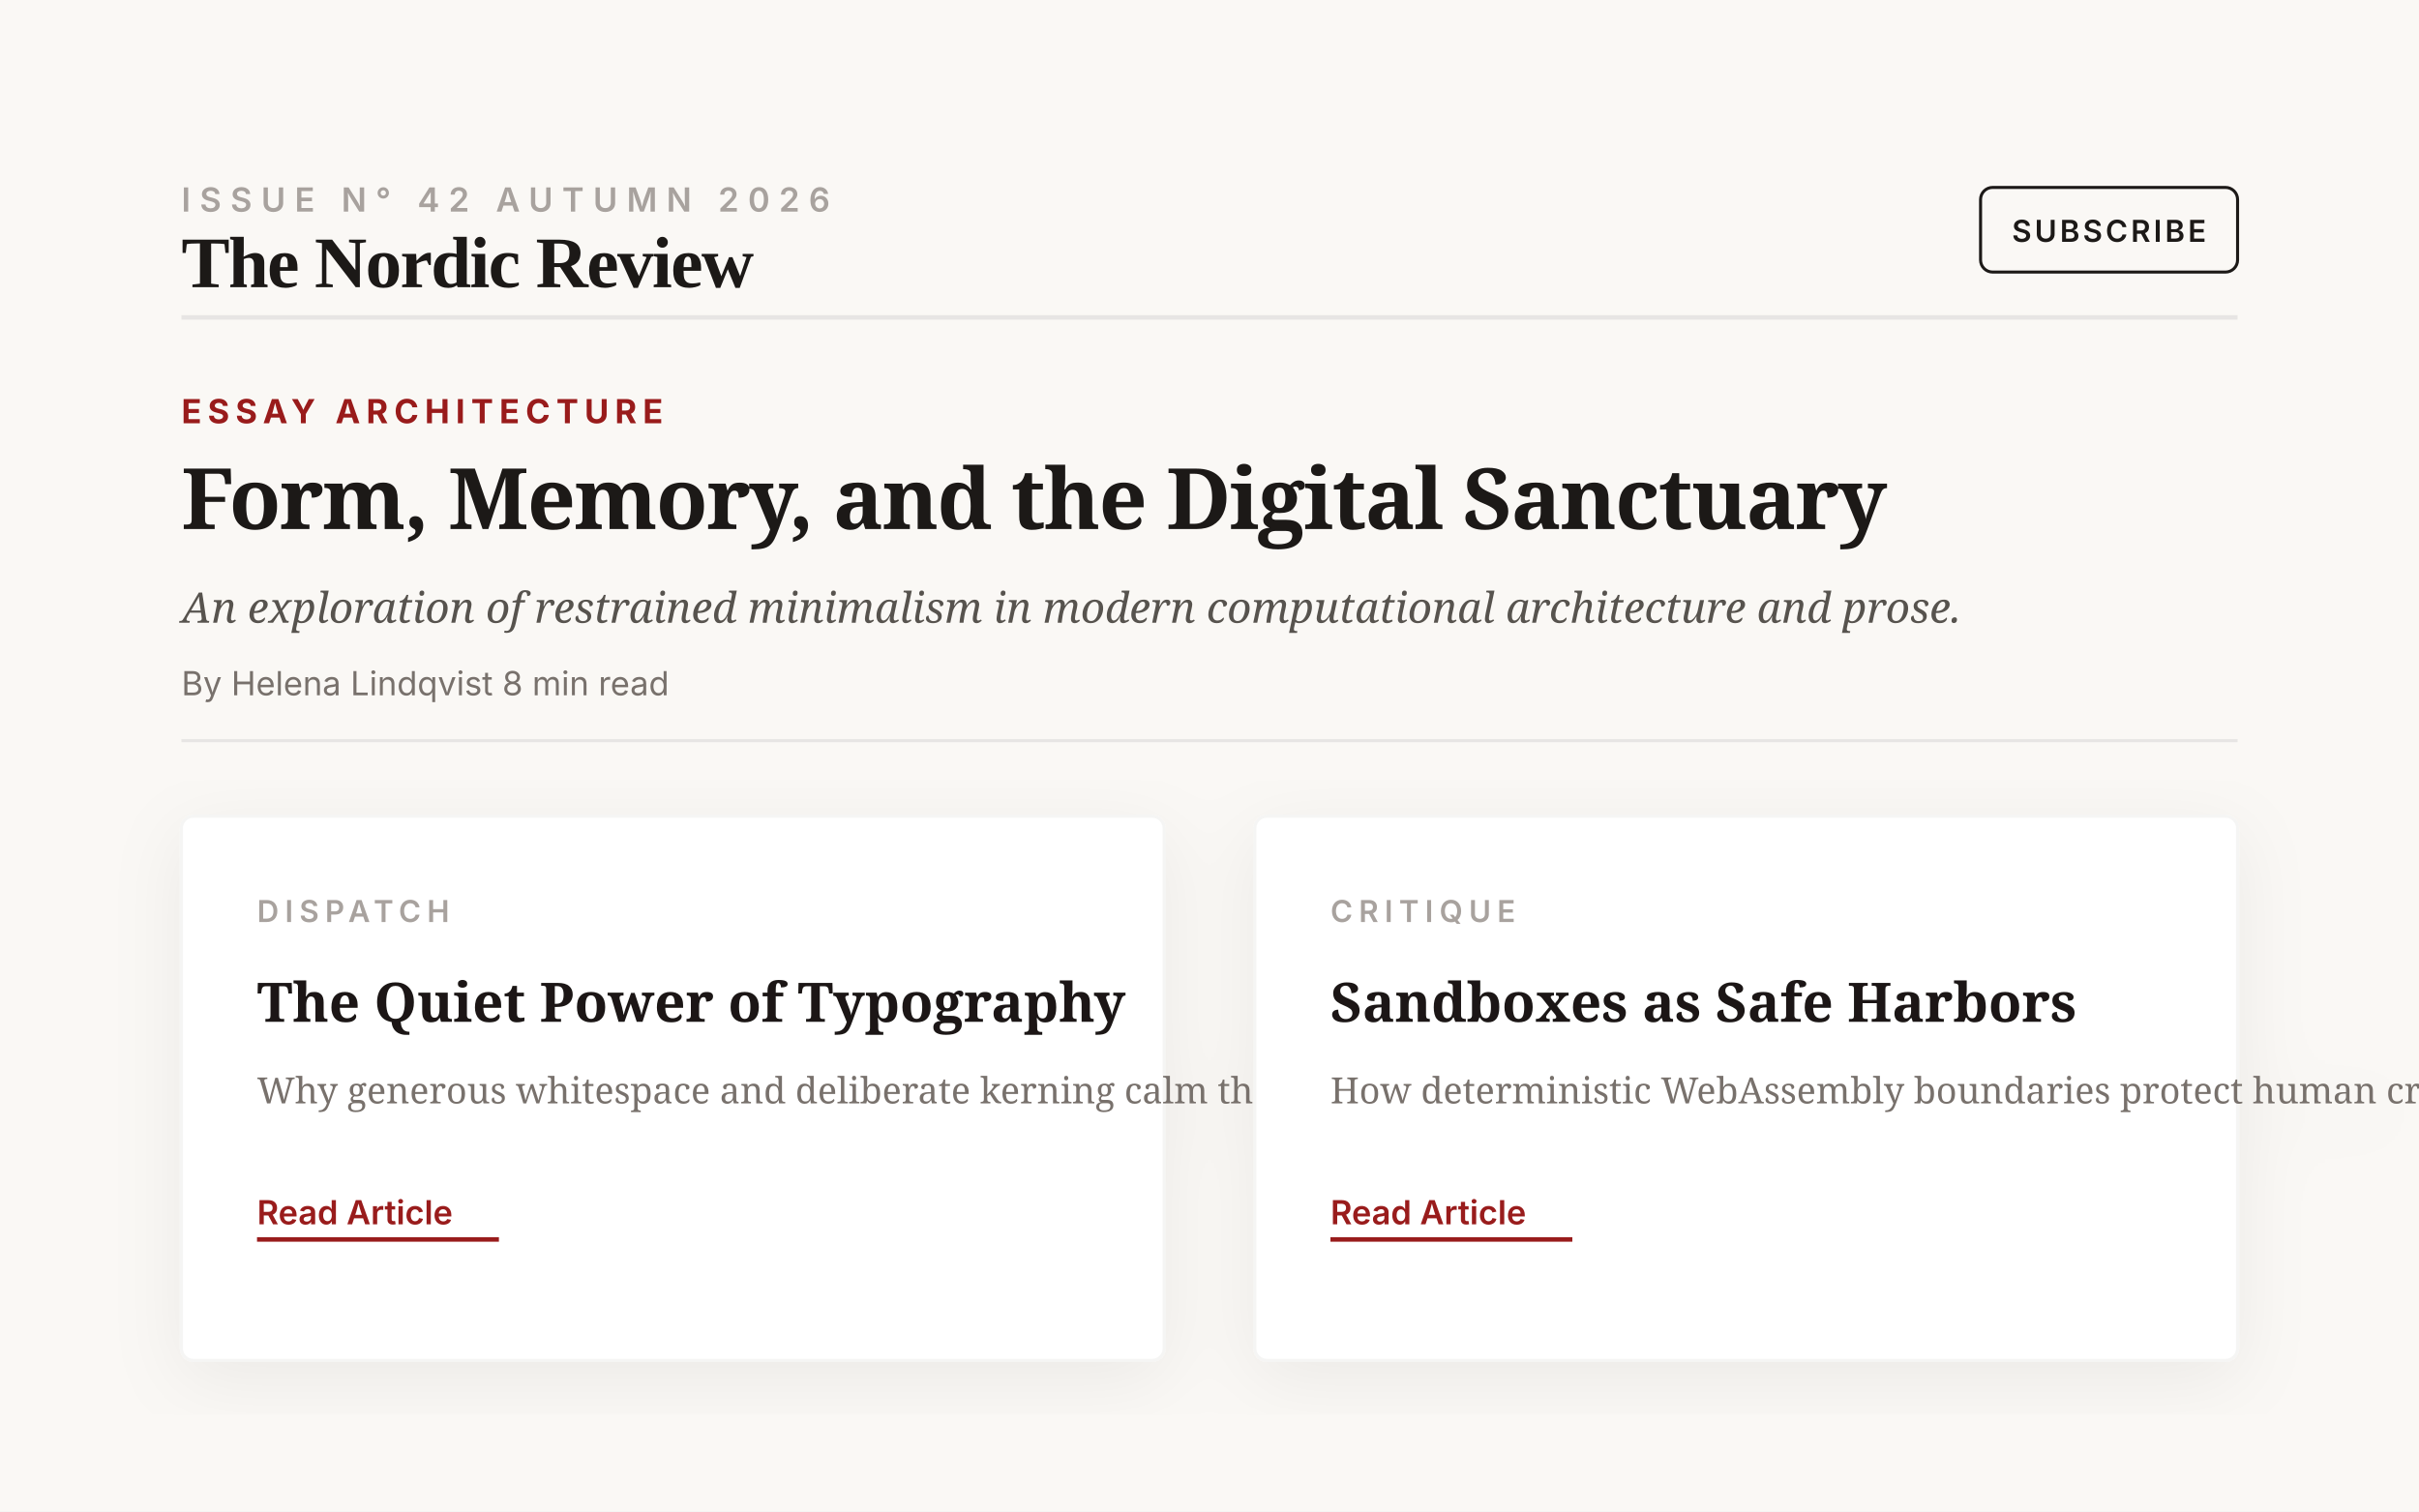
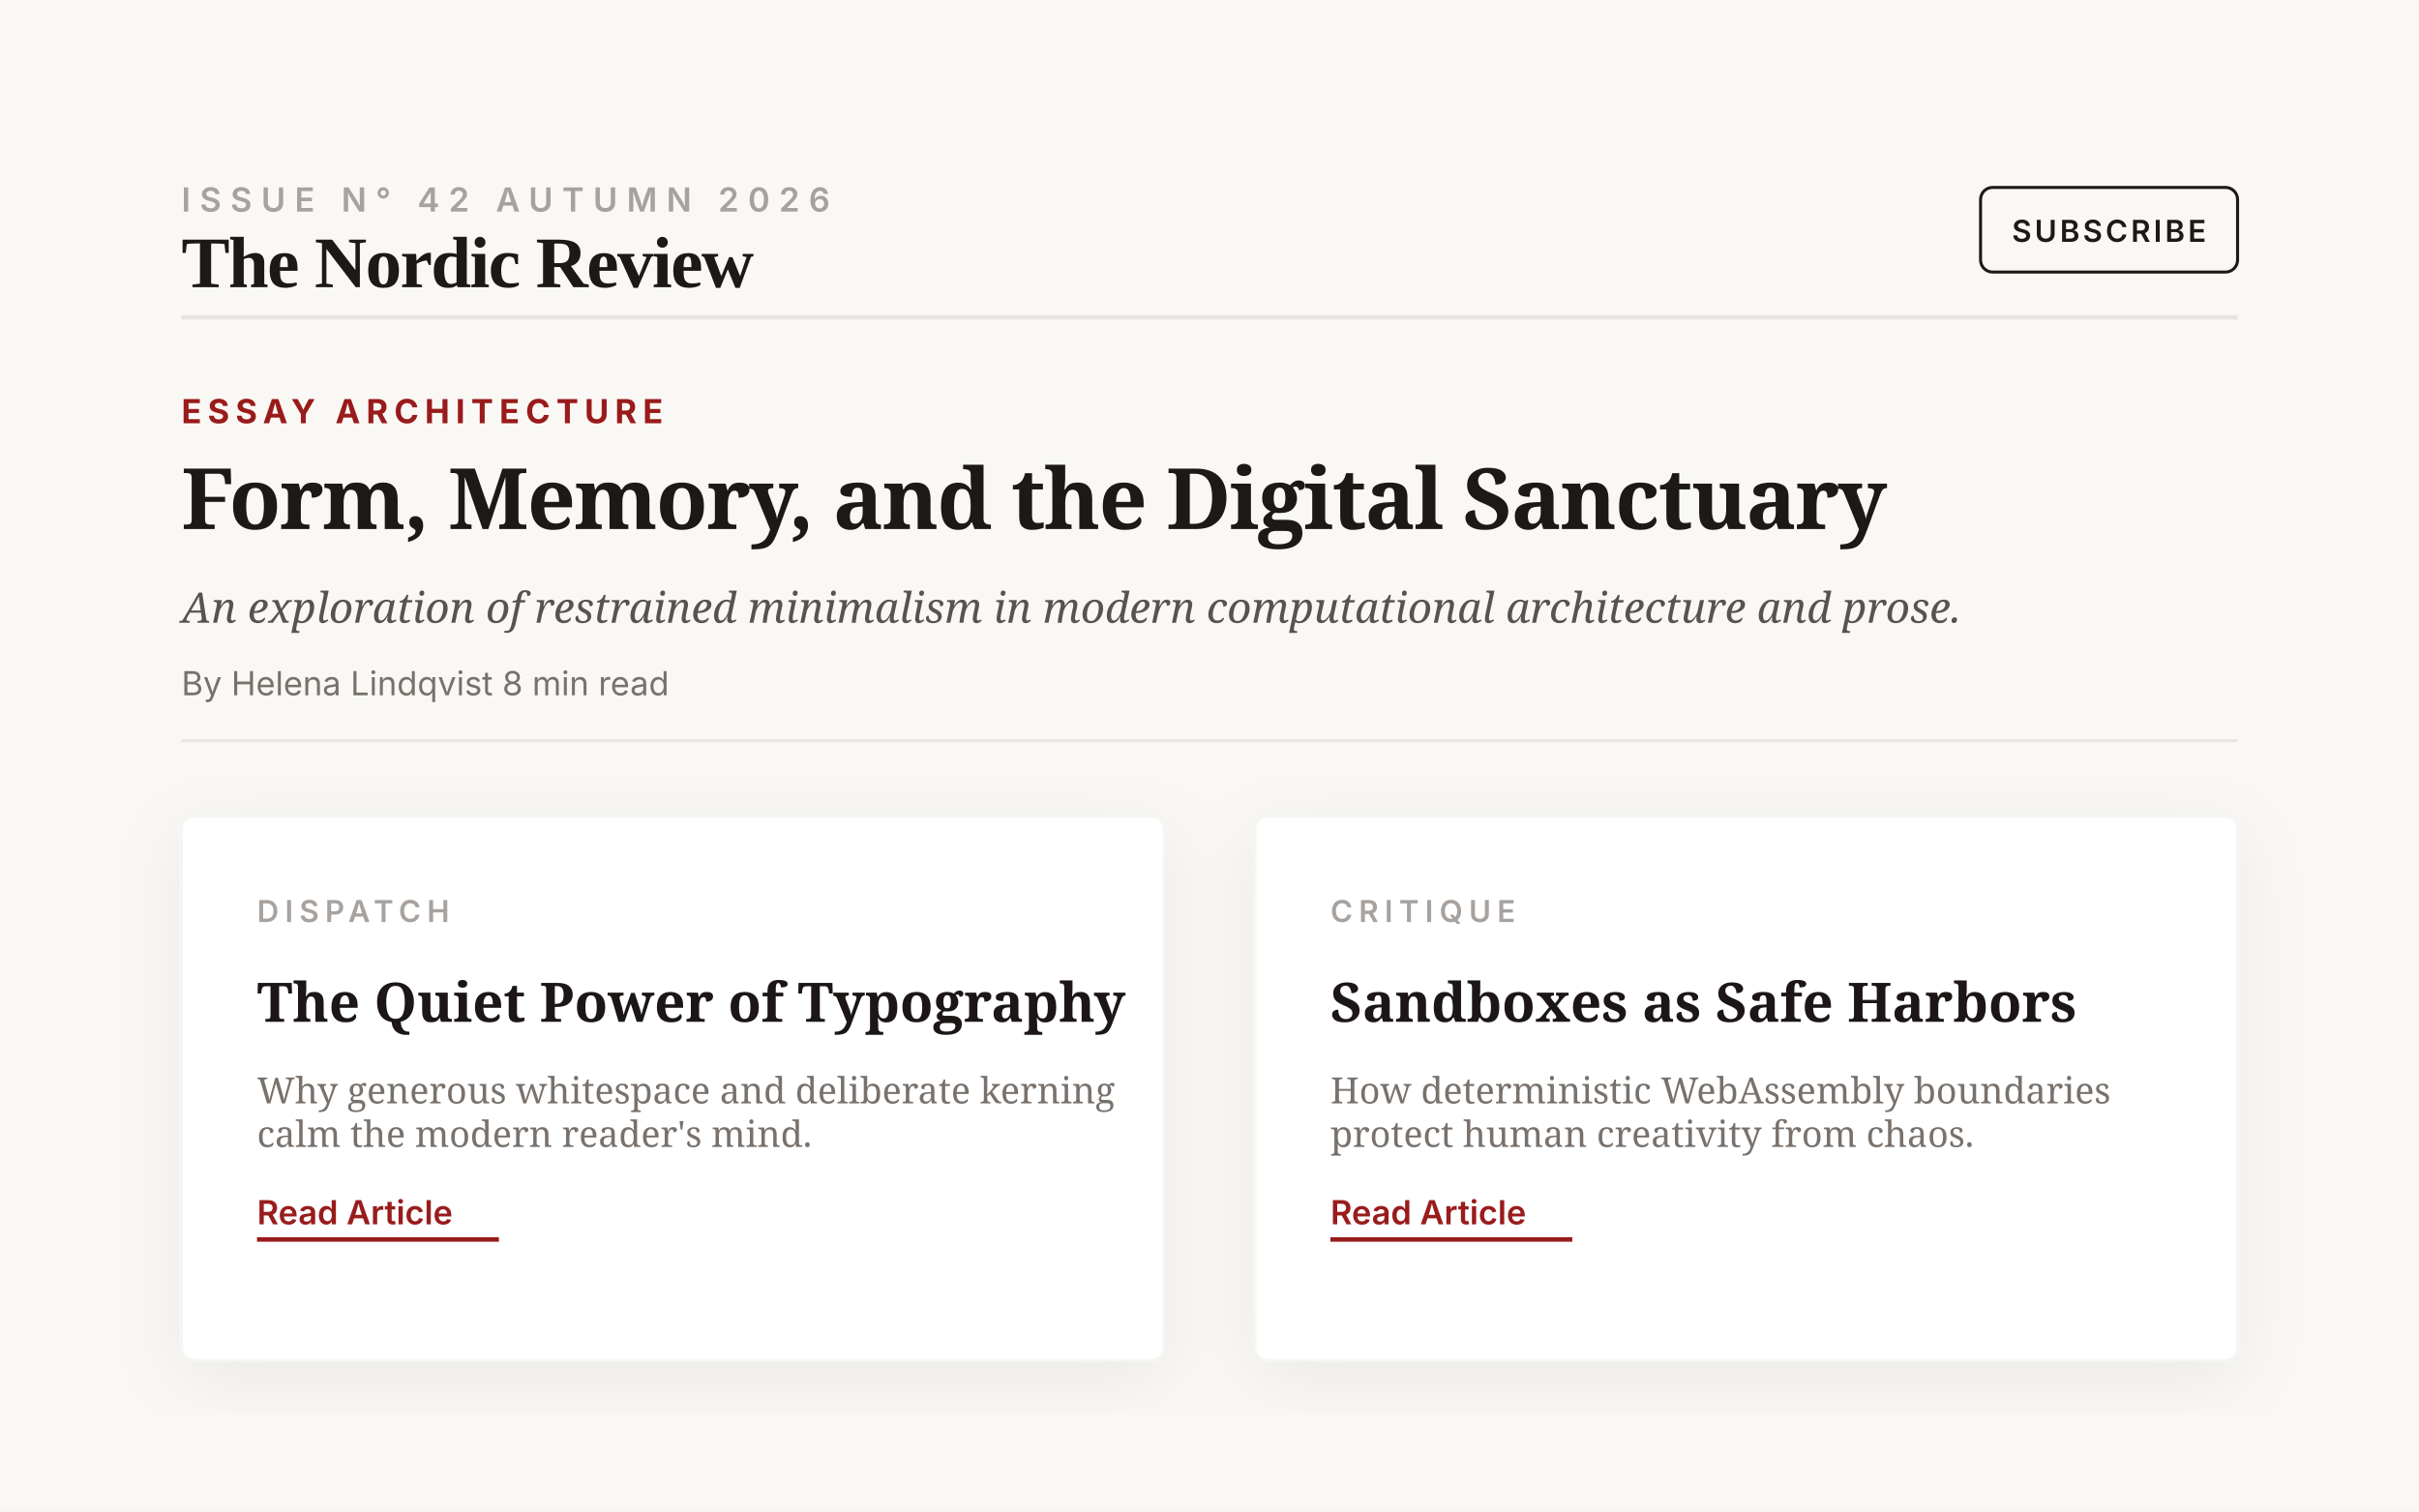
<svg xmlns="http://www.w3.org/2000/svg" viewBox="0 0 800 500" width="100%" height="100%">
  <defs>
    <filter id="soft-shadow" x="-10%" y="-10%" width="120%" height="120%">
      <feDropShadow dx="0" dy="6" stdDeviation="12" flood-color="#000000" flood-opacity="0.06" />
    </filter>
  </defs>
  <rect width="800" height="500" fill="#faf8f5" />
  <line x1="60" y1="105" x2="740" y2="105" stroke="#e7e5e4" stroke-width="1.5" />
  <line x1="60" y1="245" x2="740" y2="245" stroke="#e7e5e4" stroke-width="1" />
  <text x="60" y="70" fill="#a8a29e" font-family="-apple-system, sans-serif" font-weight="600" font-size="11" letter-spacing="3">ISSUE N° 42 AUTUMN 2026</text>
  <text x="60" y="95" fill="#1c1917" font-family="'Georgia', 'Times New Roman', serif" font-weight="700" font-size="24" letter-spacing="-0.5">The Nordic Review</text>
  <rect x="655" y="62" width="85" height="28" rx="4" fill="none" stroke="#1c1917" stroke-width="1" />
  <text x="697.5" y="80" fill="#1c1917" font-family="-apple-system, sans-serif" font-weight="600" font-size="10" letter-spacing="1" text-anchor="middle">SUBSCRIBE</text>
  <g>
    <text x="60" y="140" fill="#991b1b" font-family="-apple-system, sans-serif" font-weight="700" font-size="11" letter-spacing="2">ESSAY ARCHITECTURE</text>
    <text x="60" y="175" fill="#1c1917" font-family="'Georgia', serif" font-weight="700" font-size="28" letter-spacing="-0.5">Form, Memory, and the Digital Sanctuary</text>
    <text x="60" y="206" fill="#57534e" font-family="'Georgia', serif" font-size="14" font-style="italic">An exploration of restrained minimalism in modern computational architecture and prose.</text>
    <text x="60" y="230" fill="#78716c" font-family="-apple-system, sans-serif" font-size="11">By Helena Lindqvist 8 min read</text>
  </g>
  <g filter="url(#soft-shadow)">
    <rect x="60" y="270" width="325" height="180" rx="4" fill="#ffffff" stroke="#f5f5f4" stroke-width="1" />
    <text x="85" y="305" fill="#a8a29e" font-family="-apple-system, sans-serif" font-weight="600" font-size="10" letter-spacing="2">DISPATCH</text>
    <text x="85" y="338" fill="#1c1917" font-family="'Georgia', serif" font-weight="700" font-size="18">The Quiet Power of Typography</text>
-     <text x="85" y="365" fill="#78716c" font-family="'Georgia', serif" font-size="12">Why generous whitespace and deliberate kerning calm the modern reader's mind.</text>
+     <text x="85" y="365" fill="#78716c" font-family="'Georgia', serif" font-size="12">
+       <tspan x="85" dy="0">Why generous whitespace and deliberate kerning</tspan>
+       <tspan x="85" dy="1.2em">calm the modern reader's mind.</tspan>
+     </text>
    <line x1="85" y1="410" x2="165" y2="410" stroke="#991b1b" stroke-width="1.5" />
    <text x="85" y="405" fill="#991b1b" font-family="-apple-system, sans-serif" font-weight="600" font-size="11">Read Article</text>
    <rect x="415" y="270" width="325" height="180" rx="4" fill="#ffffff" stroke="#f5f5f4" stroke-width="1" />
    <text x="440" y="305" fill="#a8a29e" font-family="-apple-system, sans-serif" font-weight="600" font-size="10" letter-spacing="2">CRITIQUE</text>
    <text x="440" y="338" fill="#1c1917" font-family="'Georgia', serif" font-weight="700" font-size="18">Sandboxes as Safe Harbors</text>
-     <text x="440" y="365" fill="#78716c" font-family="'Georgia', serif" font-size="12">How deterministic WebAssembly boundaries protect human creativity from chaos.</text>
+     <text x="440" y="365" fill="#78716c" font-family="'Georgia', serif" font-size="12">
+       <tspan x="440" dy="0">How deterministic WebAssembly boundaries</tspan>
+       <tspan x="440" dy="1.2em">protect human creativity from chaos.</tspan>
+     </text>
    <line x1="440" y1="410" x2="520" y2="410" stroke="#991b1b" stroke-width="1.5" />
    <text x="440" y="405" fill="#991b1b" font-family="-apple-system, sans-serif" font-weight="600" font-size="11">Read Article</text>
  </g>
</svg>
